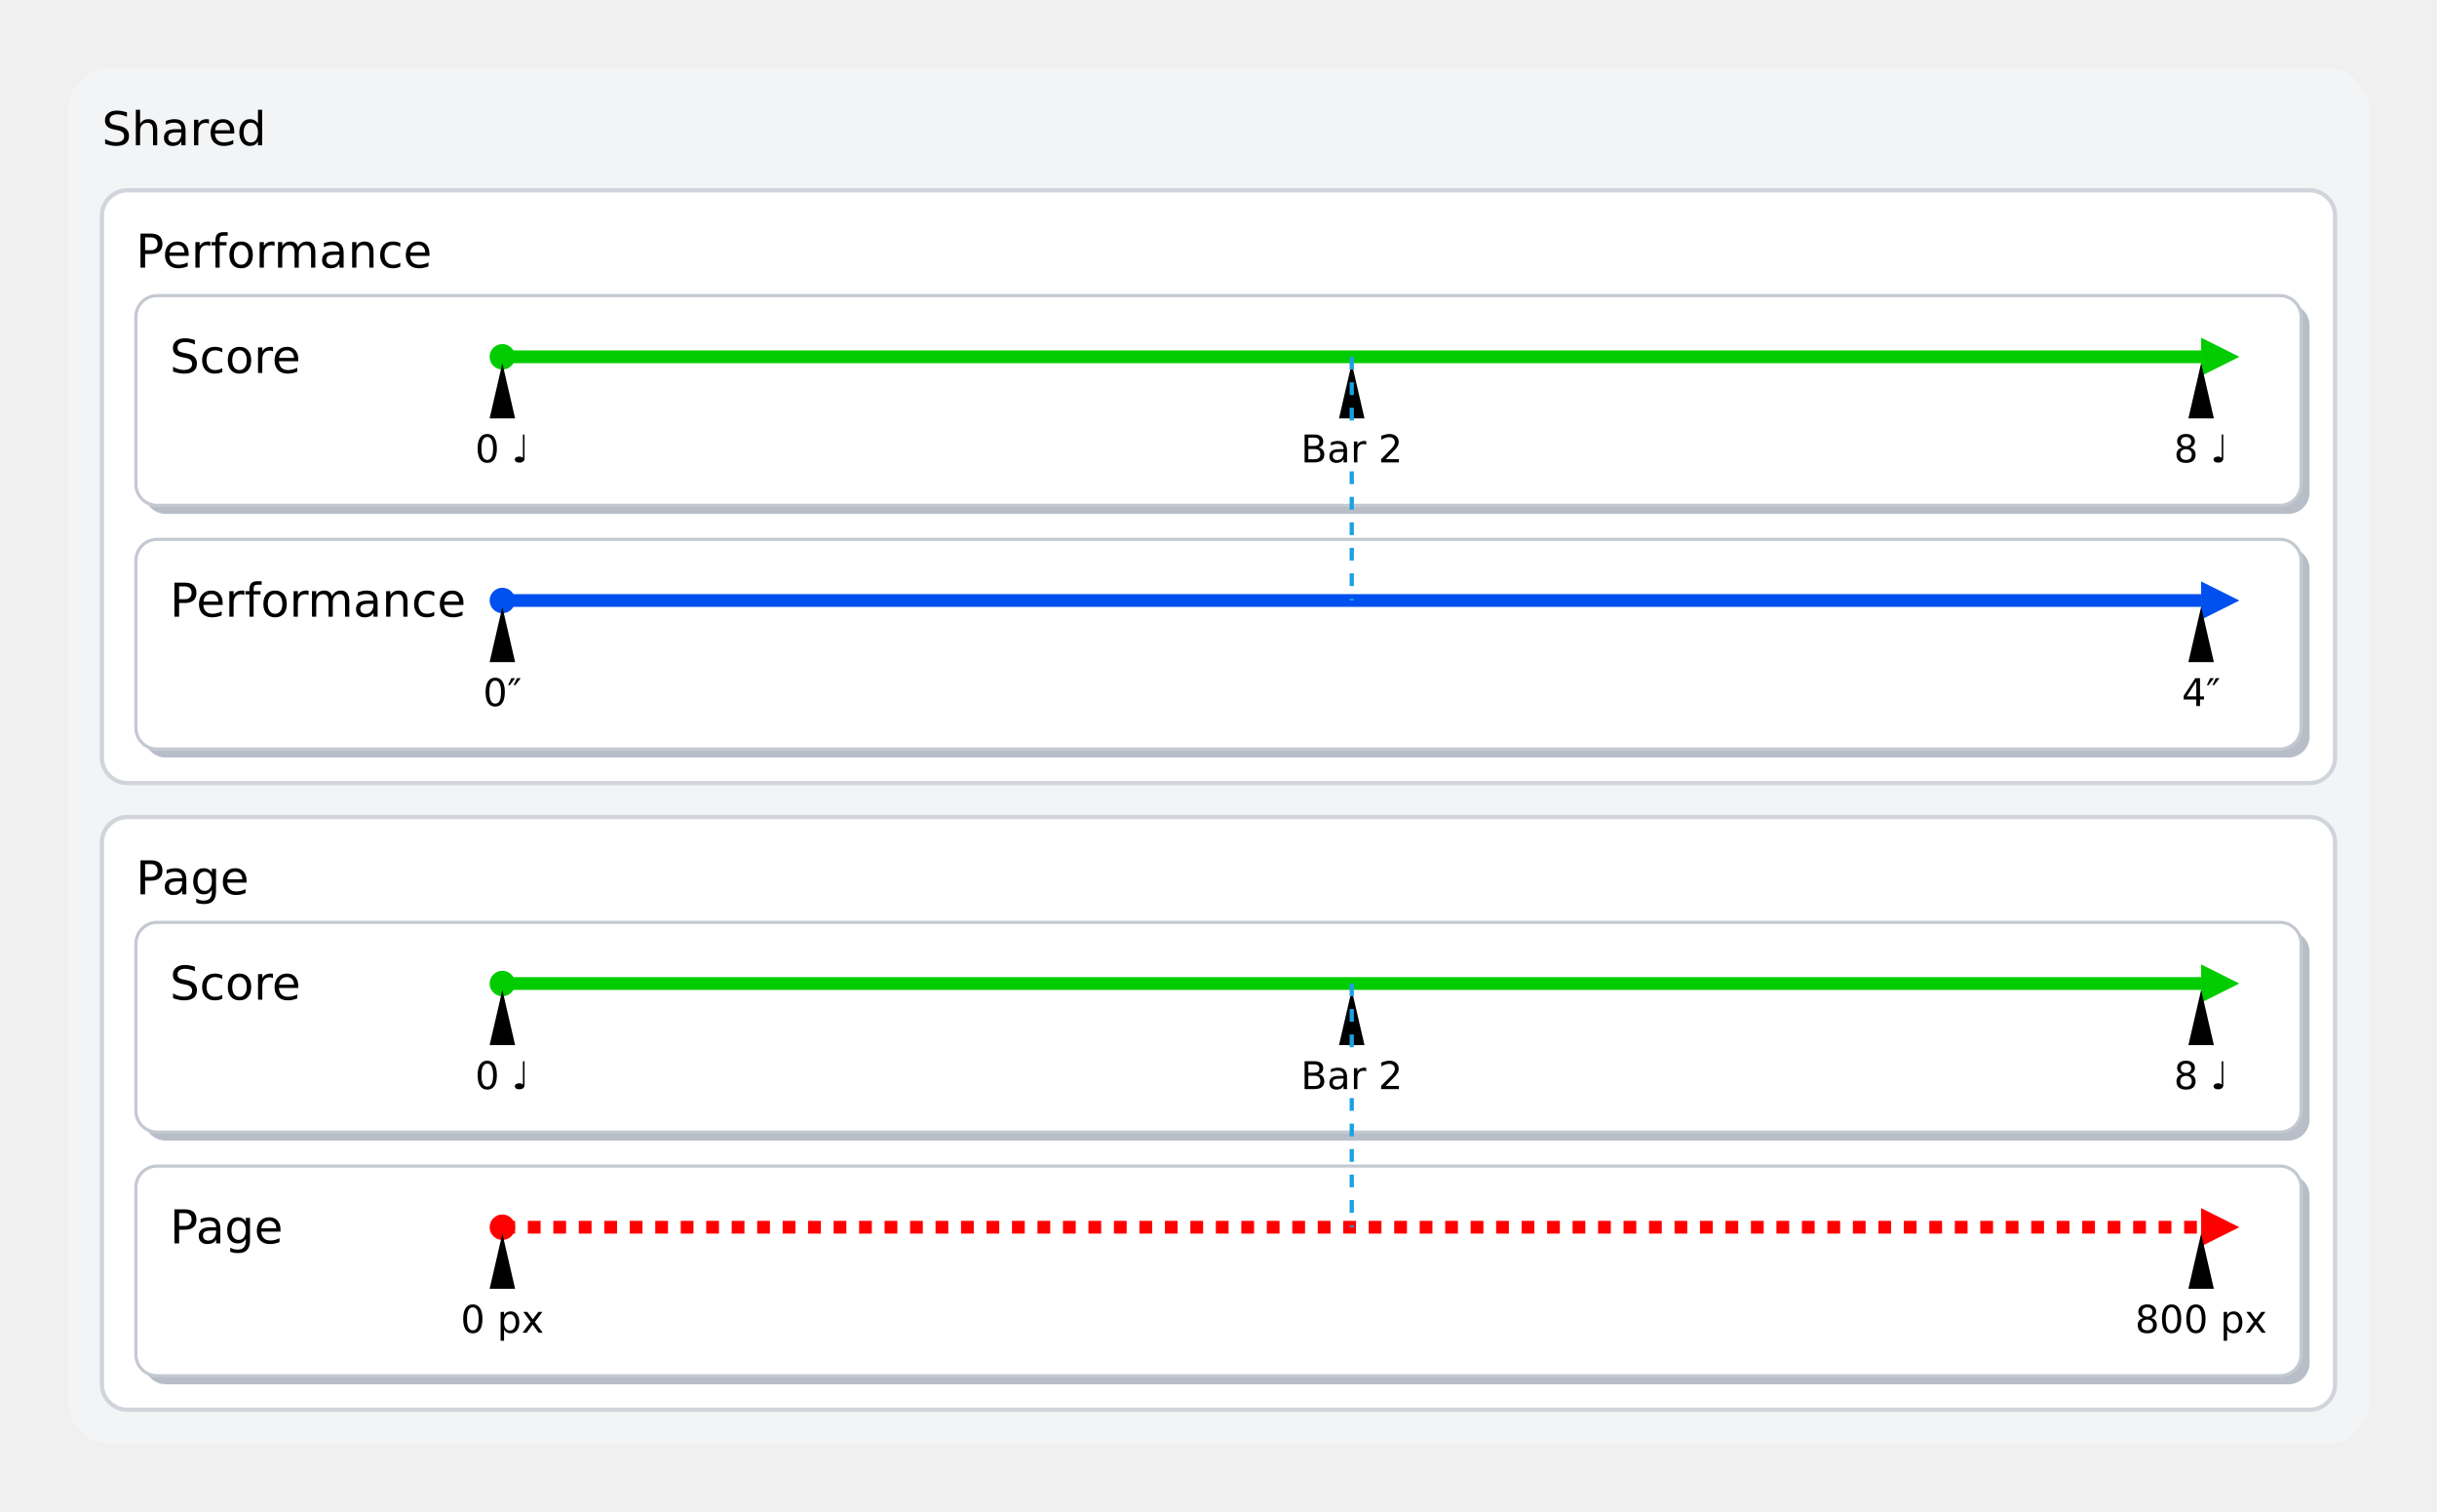
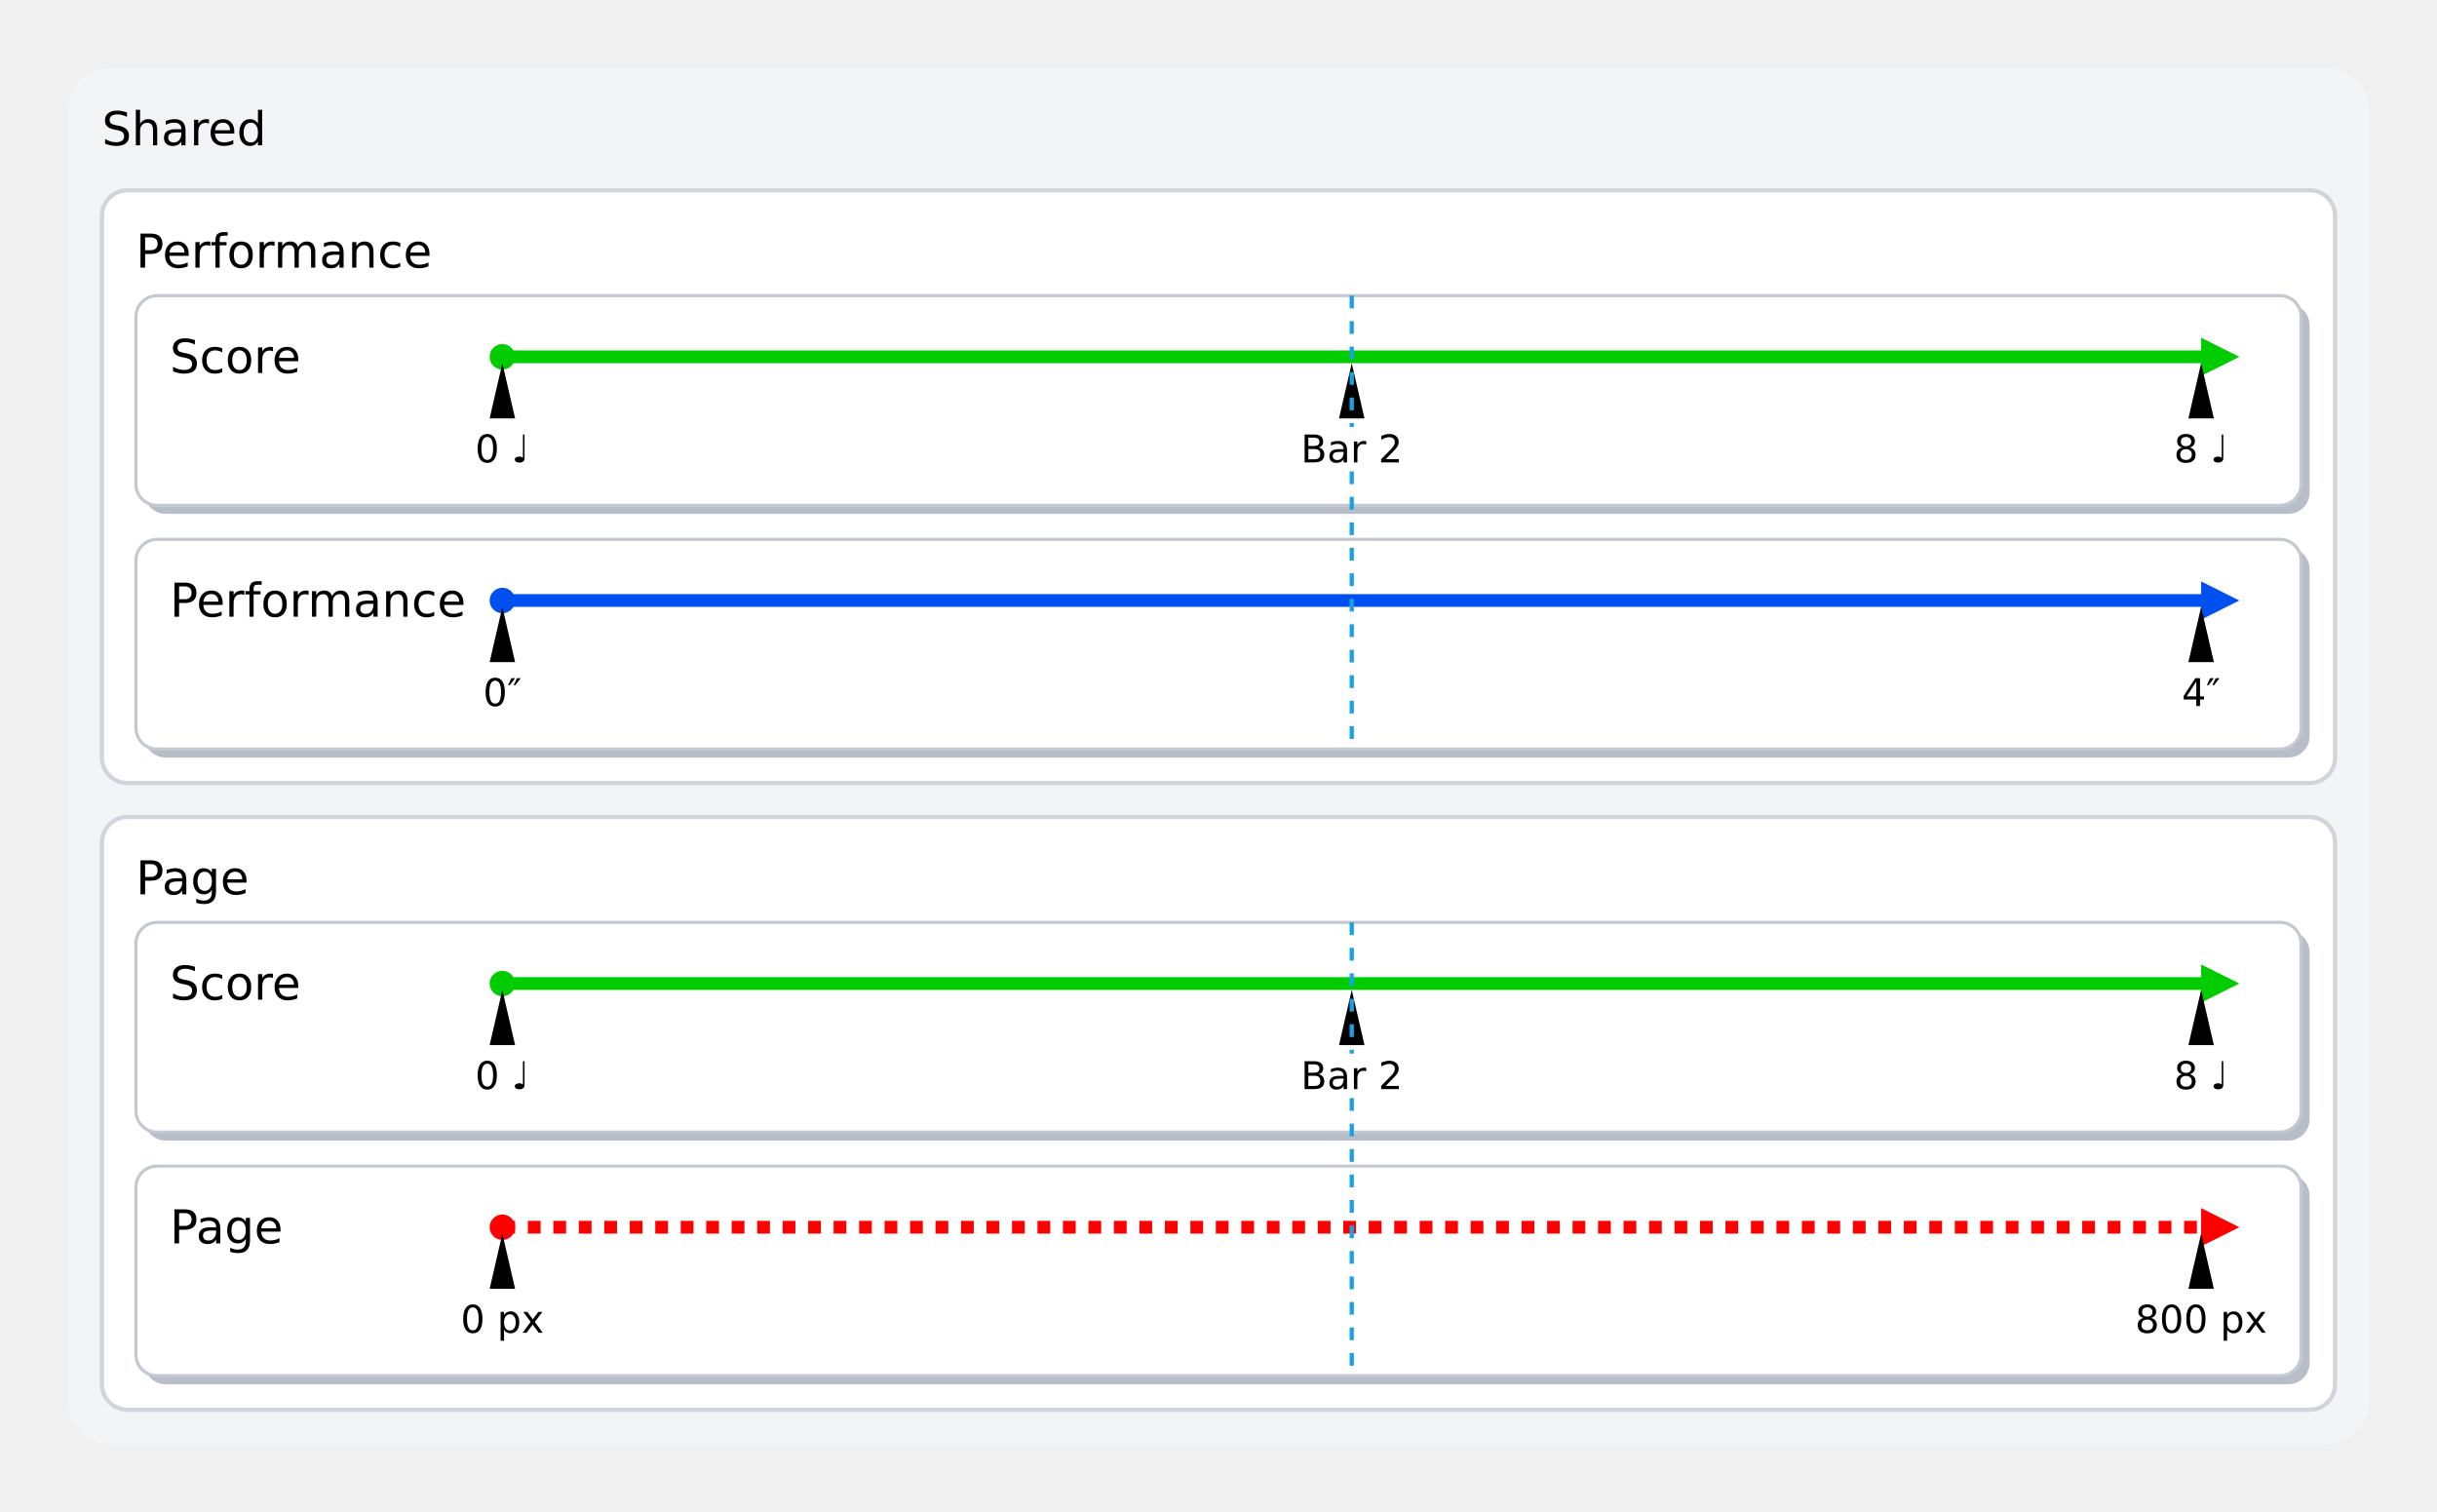
<svg xmlns="http://www.w3.org/2000/svg" width="573.831" height="355.93" viewBox="0 0 573.831 355.93" font-family="DejaVu Sans, Noto Music" text-rendering="geometricPrecision" style="font-kerning:none;font-variant-ligatures:none">
  <g transform="translate(16 16)">
    <rect x="0" y="0" width="541.831" height="323.93" rx="10" fill="#F3F4F6" />
    <text data-part="name" x="8" y="18.21" text-anchor="start" font-size="11" fill="#000000">Shared</text>
    <rect data-id="g1" x="8" y="28.805" width="525.831" height="139.562" rx="6" fill="#FFFFFF" stroke="#D1D5DB" stroke-width="1" />
    <text data-id="g1" data-part="name" x="16" y="47.015" text-anchor="start" font-size="11" fill="#000000">Performance</text>
    <rect data-id="t" data-part="card" x="18" y="55.609" width="509.831" height="49.379" rx="5" fill="#B8BEC8" />
    <rect data-id="t" data-part="card" x="16" y="53.609" width="509.831" height="49.379" rx="5" fill="#FFFFFF" stroke="#C4C9D1" stroke-width="0.75" />
    <line data-id="t" x1="102.291" y1="68.012" x2="502.291" y2="68.012" stroke="#00CC00" stroke-width="3" />
    <circle data-id="t" cx="102.291" cy="68.012" r="3" fill="#00CC00" />
    <polygon data-id="t" points="511.291,68.012 502.291,63.512 502.291,72.512" fill="#00CC00" />
    <polygon data-id="timestamp_2" points="102.291,69.512 99.291,82.512 105.291,82.512" fill="#000000" />
    <polygon data-id="timestamp_1" points="302.291,69.512 299.291,82.512 305.291,82.512" fill="#000000" />
    <polygon data-id="timestamp_3" points="502.291,69.512 499.291,82.512 505.291,82.512" fill="#000000" />
    <text data-id="t" data-part="name" x="24" y="71.82" text-anchor="start" font-size="11" fill="#000000">Score</text>
    <text data-id="timestamp_2" data-part="coordinate" x="102.291" y="92.866" text-anchor="middle" font-size="9" fill="#000000">0 ♩</text>
    <text data-id="timestamp_1" data-part="name" x="302.291" y="92.866" text-anchor="middle" font-size="9" fill="#000000">Bar 2</text>
    <text data-id="timestamp_3" data-part="coordinate" x="502.291" y="92.866" text-anchor="middle" font-size="9" fill="#000000">8 ♩</text>
    <rect data-id="u" data-part="card" x="18" y="112.988" width="509.831" height="49.379" rx="5" fill="#B8BEC8" />
    <rect data-id="u" data-part="card" x="16" y="110.988" width="509.831" height="49.379" rx="5" fill="#FFFFFF" stroke="#C4C9D1" stroke-width="0.75" />
    <line data-id="u" x1="102.291" y1="125.391" x2="502.291" y2="125.391" stroke="#0050EF" stroke-width="3" />
    <circle data-id="u" cx="102.291" cy="125.391" r="3" fill="#0050EF" />
    <polygon data-id="u" points="511.291,125.391 502.291,120.891 502.291,129.891" fill="#0050EF" />
    <polygon data-id="timestamp_4" points="102.291,126.891 99.291,139.891 105.291,139.891" fill="#000000" />
    <polygon data-id="timestamp_5" points="502.291,126.891 499.291,139.891 505.291,139.891" fill="#000000" />
    <text data-id="u" data-part="name" x="24" y="129.199" text-anchor="start" font-size="11" fill="#000000">Performance</text>
    <text data-id="timestamp_4" data-part="coordinate" x="102.291" y="150.245" text-anchor="middle" font-size="9" fill="#000000">0″</text>
    <text data-id="timestamp_5" data-part="coordinate" x="502.291" y="150.245" text-anchor="middle" font-size="9" fill="#000000">4″</text>
    <rect data-id="g2" x="8" y="176.367" width="525.831" height="139.562" rx="6" fill="#FFFFFF" stroke="#D1D5DB" stroke-width="1" />
    <text data-id="g2" data-part="name" x="16" y="194.578" text-anchor="start" font-size="11" fill="#000000">Page</text>
    <rect data-id="t" data-part="card" x="18" y="203.172" width="509.831" height="49.379" rx="5" fill="#B8BEC8" />
    <rect data-id="t" data-part="card" x="16" y="201.172" width="509.831" height="49.379" rx="5" fill="#FFFFFF" stroke="#C4C9D1" stroke-width="0.75" />
    <line data-id="t" x1="102.291" y1="215.574" x2="502.291" y2="215.574" stroke="#00CC00" stroke-width="3" />
    <circle data-id="t" cx="102.291" cy="215.574" r="3" fill="#00CC00" />
    <polygon data-id="t" points="511.291,215.574 502.291,211.074 502.291,220.074" fill="#00CC00" />
    <polygon data-id="timestamp_2" points="102.291,217.074 99.291,230.074 105.291,230.074" fill="#000000" />
    <polygon data-id="timestamp_1" points="302.291,217.074 299.291,230.074 305.291,230.074" fill="#000000" />
    <polygon data-id="timestamp_3" points="502.291,217.074 499.291,230.074 505.291,230.074" fill="#000000" />
    <text data-id="t" data-part="name" x="24" y="219.382" text-anchor="start" font-size="11" fill="#000000">Score</text>
    <text data-id="timestamp_2" data-part="coordinate" x="102.291" y="240.428" text-anchor="middle" font-size="9" fill="#000000">0 ♩</text>
    <text data-id="timestamp_1" data-part="name" x="302.291" y="240.428" text-anchor="middle" font-size="9" fill="#000000">Bar 2</text>
    <text data-id="timestamp_3" data-part="coordinate" x="502.291" y="240.428" text-anchor="middle" font-size="9" fill="#000000">8 ♩</text>
    <rect data-id="v" data-part="card" x="18" y="260.551" width="509.831" height="49.379" rx="5" fill="#B8BEC8" />
    <rect data-id="v" data-part="card" x="16" y="258.551" width="509.831" height="49.379" rx="5" fill="#FFFFFF" stroke="#C4C9D1" stroke-width="0.75" />
    <line data-id="v" x1="102.291" y1="272.953" x2="502.291" y2="272.953" stroke="#FF0000" stroke-width="3" stroke-dasharray="3 3" />
    <circle data-id="v" cx="102.291" cy="272.953" r="3" fill="#FF0000" />
    <polygon data-id="v" points="511.291,272.953 502.291,268.453 502.291,277.453" fill="#FF0000" />
    <polygon data-id="timestamp_6" points="102.291,274.453 99.291,287.453 105.291,287.453" fill="#000000" />
    <polygon data-id="timestamp_7" points="502.291,274.453 499.291,287.453 505.291,287.453" fill="#000000" />
    <text data-id="v" data-part="name" x="24" y="276.761" text-anchor="start" font-size="11" fill="#000000">Page</text>
    <text data-id="timestamp_6" data-part="coordinate" x="102.291" y="297.807" text-anchor="middle" font-size="9" fill="#000000">0 px</text>
    <text data-id="timestamp_7" data-part="coordinate" x="502.291" y="297.807" text-anchor="middle" font-size="9" fill="#000000">800 px</text>
-     <line data-id="timestamp_1" data-part="line" x1="302.291" y1="68.012" x2="302.291" y2="84.512" stroke="#1BA1E2" stroke-width="1" stroke-dasharray="3 3" />
-     <line data-id="timestamp_1" data-part="line" x1="302.291" y1="94.988" x2="302.291" y2="125.391" stroke="#1BA1E2" stroke-width="1" stroke-dasharray="3 3" />
-     <line data-id="timestamp_1" data-part="line" x1="302.291" y1="215.574" x2="302.291" y2="232.074" stroke="#1BA1E2" stroke-width="1" stroke-dasharray="3 3" />
-     <line data-id="timestamp_1" data-part="line" x1="302.291" y1="242.551" x2="302.291" y2="272.953" stroke="#1BA1E2" stroke-width="1" stroke-dasharray="3 3" />
+     <line data-id="timestamp_1" data-part="line" x1="302.291" y1="53.609" x2="302.291" y2="84.512" stroke="#1BA1E2" stroke-width="1" stroke-dasharray="3 3" />
+     <line data-id="timestamp_1" data-part="line" x1="302.291" y1="94.988" x2="302.291" y2="160.367" stroke="#1BA1E2" stroke-width="1" stroke-dasharray="3 3" />
+     <line data-id="timestamp_1" data-part="line" x1="302.291" y1="201.172" x2="302.291" y2="232.074" stroke="#1BA1E2" stroke-width="1" stroke-dasharray="3 3" />
+     <line data-id="timestamp_1" data-part="line" x1="302.291" y1="242.551" x2="302.291" y2="307.93" stroke="#1BA1E2" stroke-width="1" stroke-dasharray="3 3" />
  </g>
</svg>
